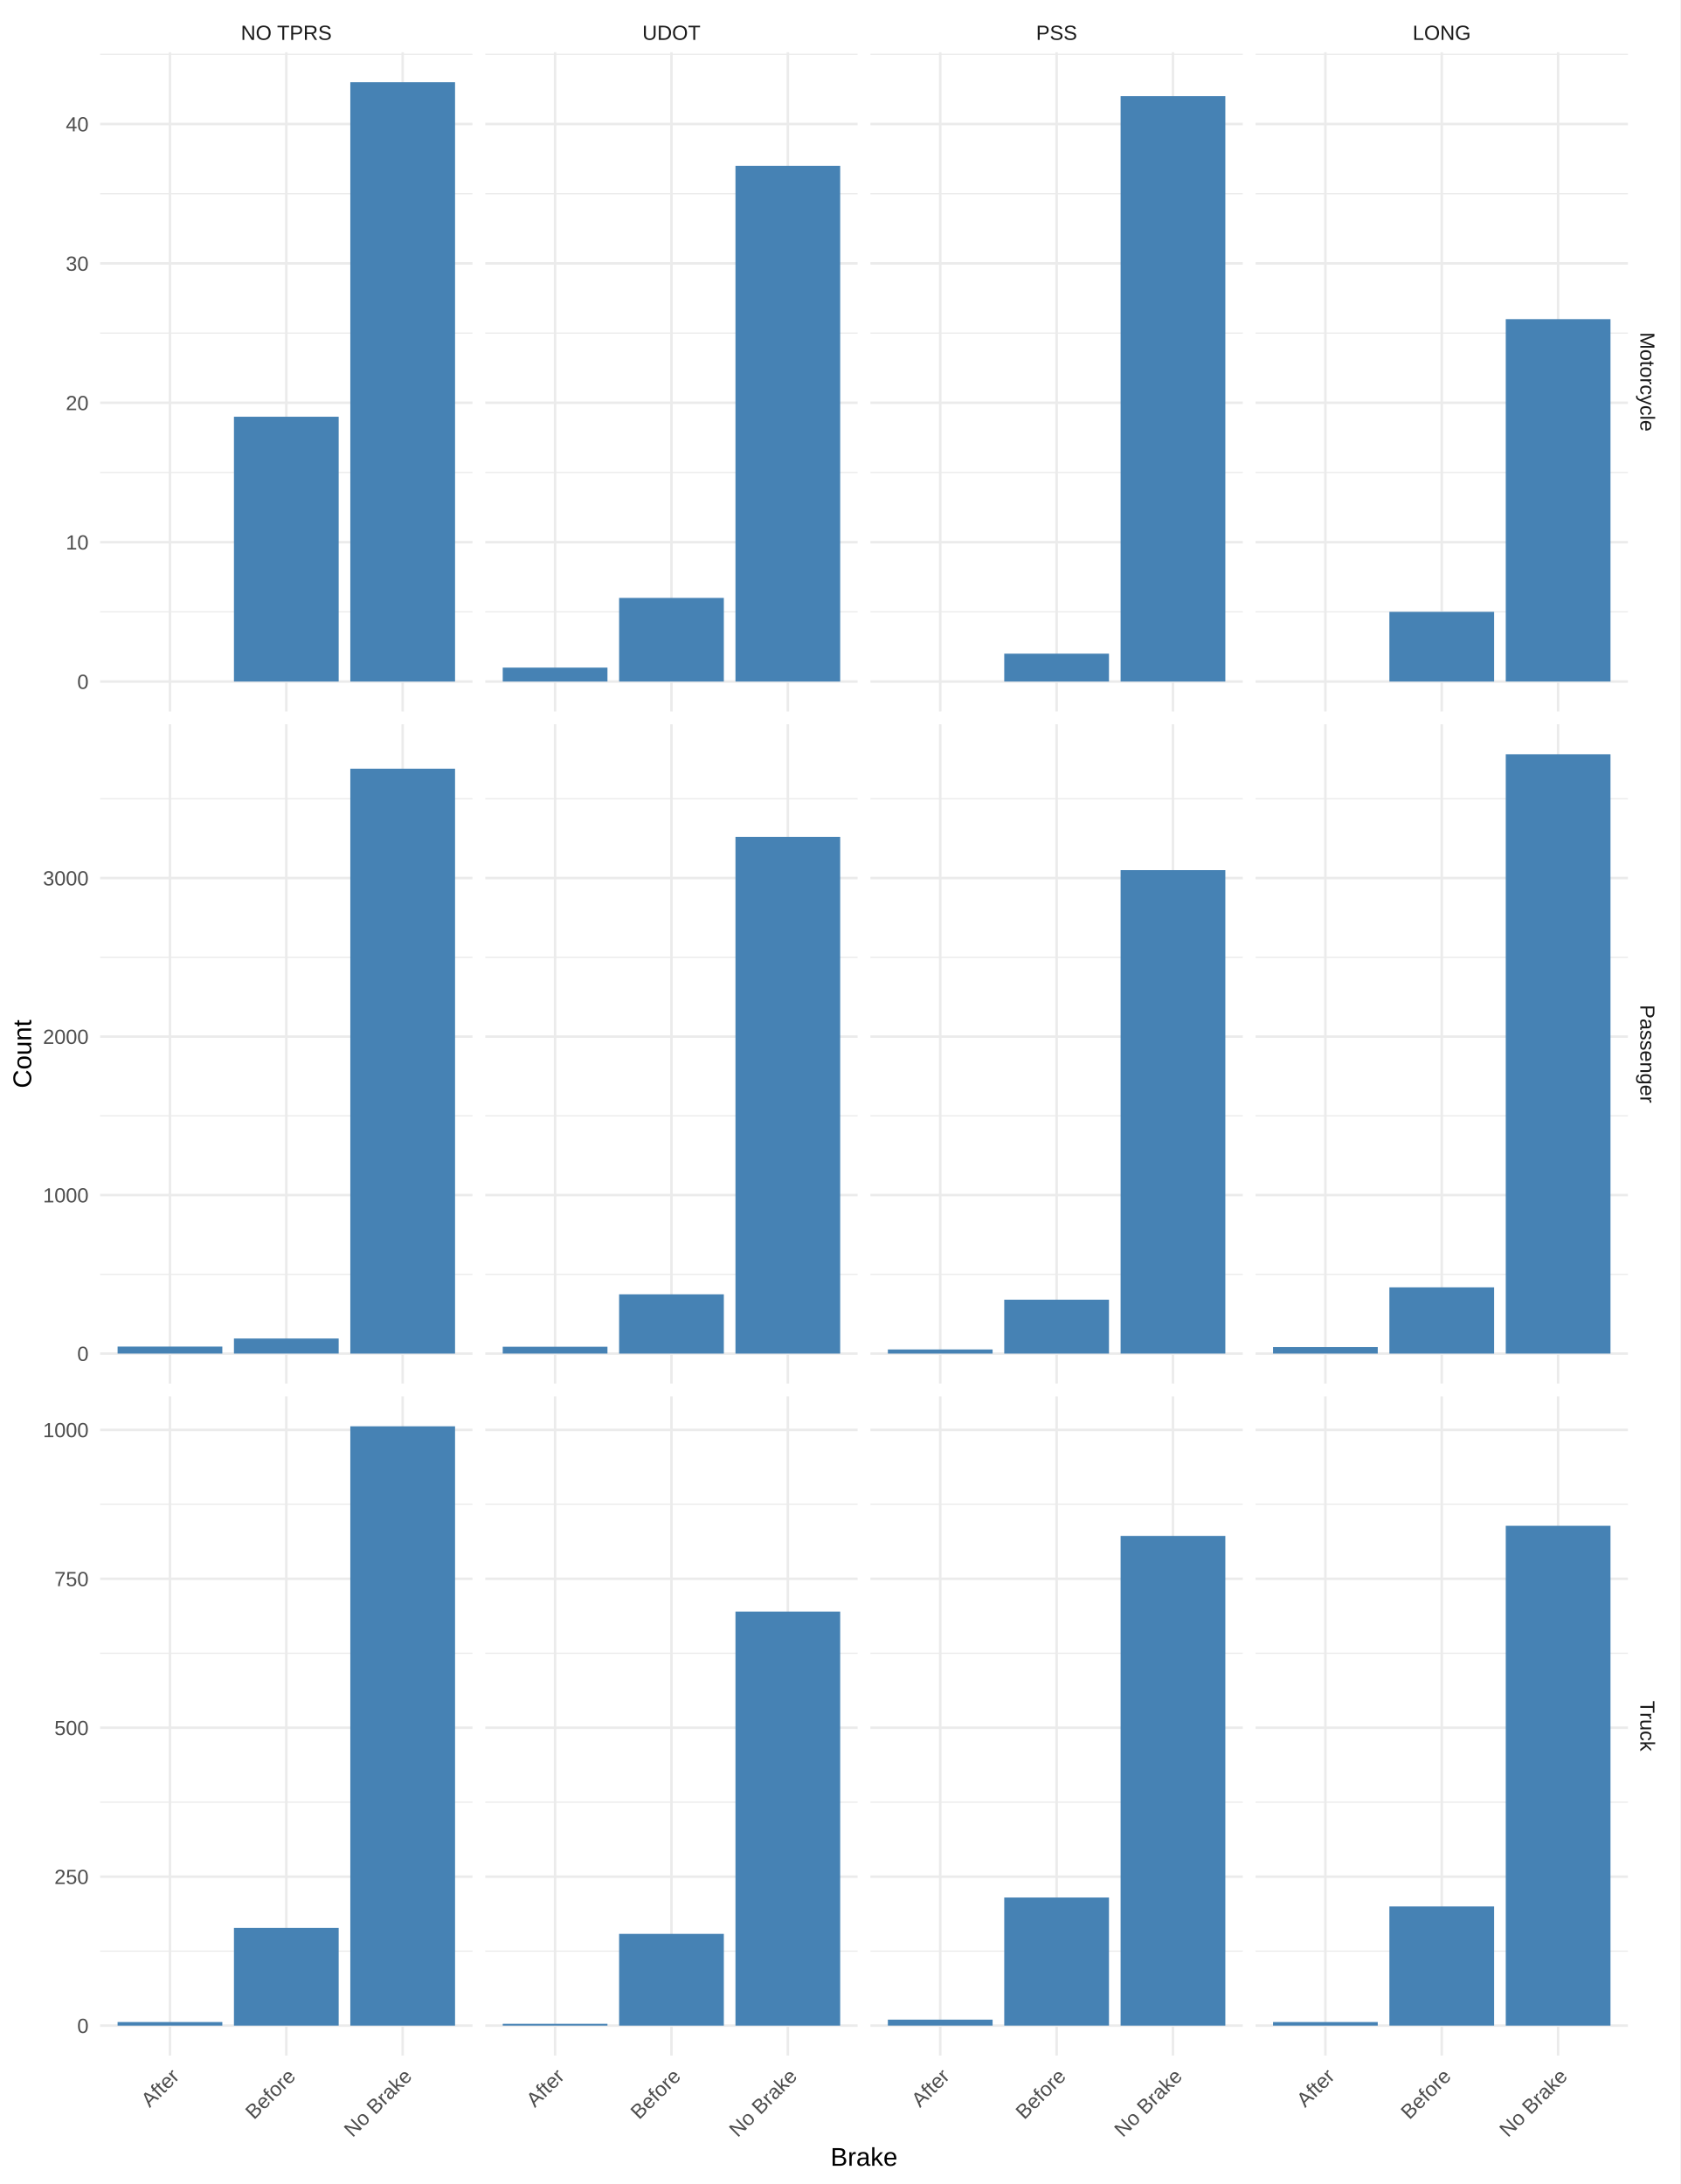
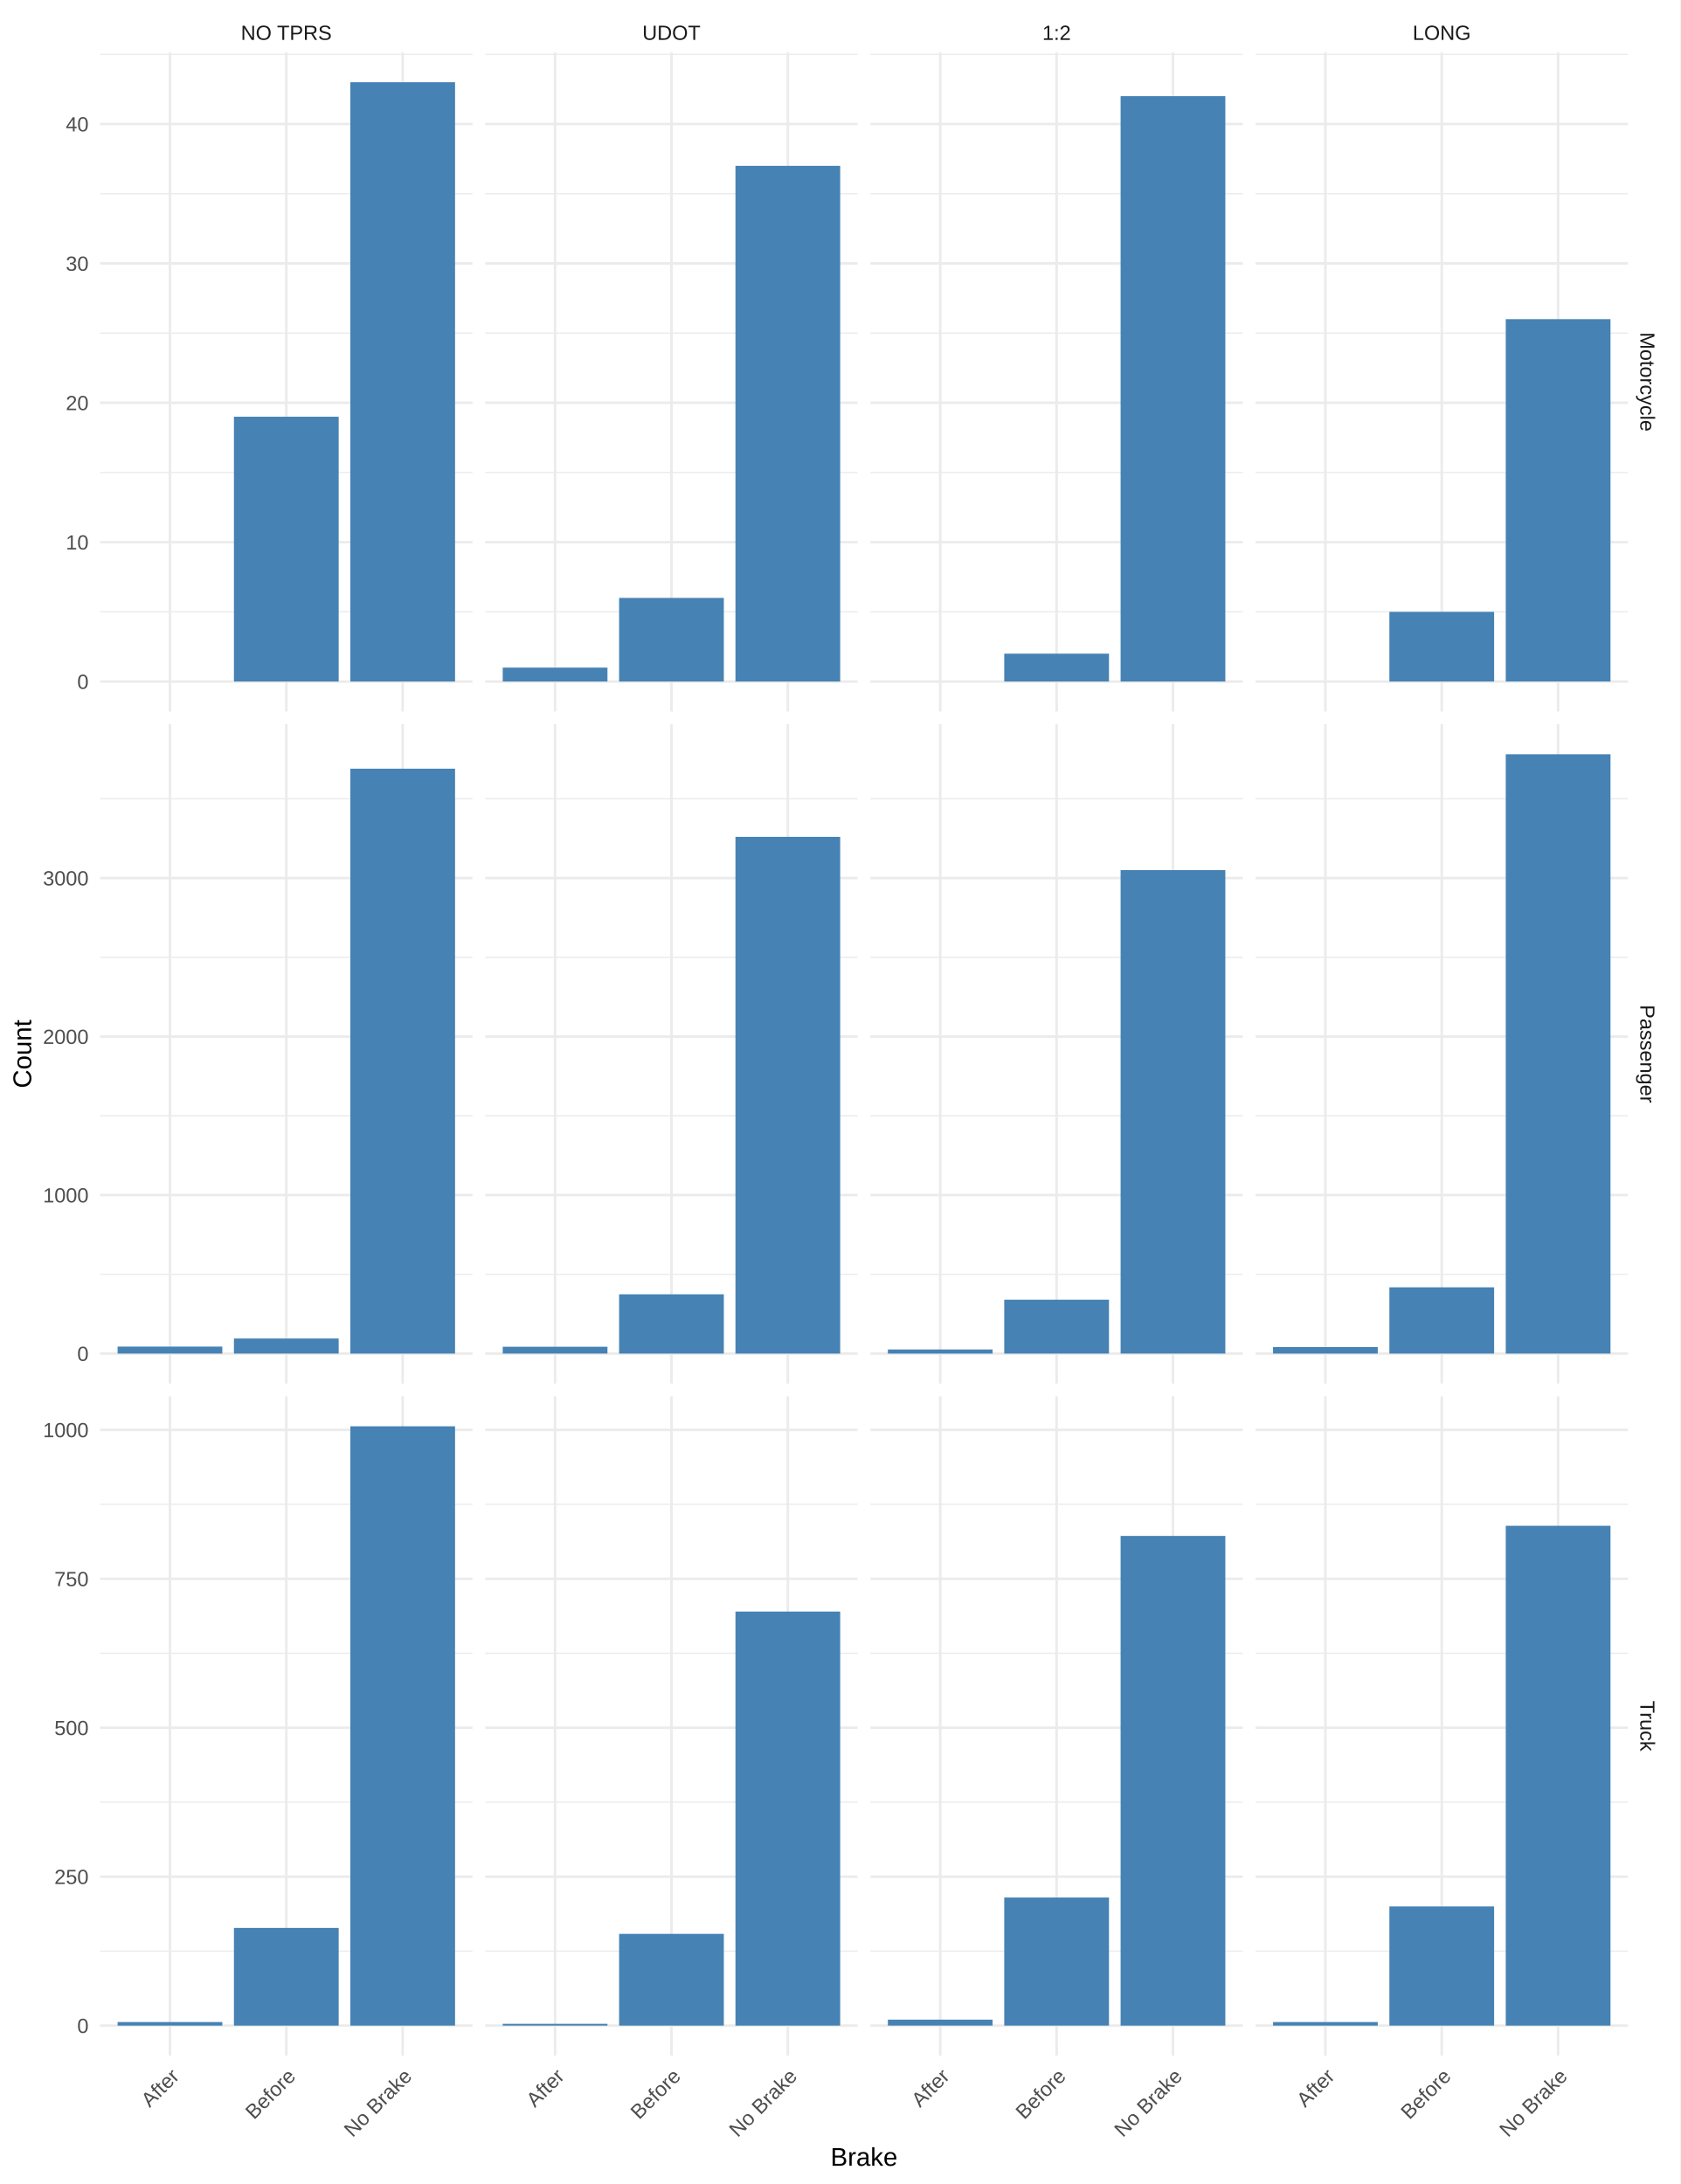
<svg xmlns="http://www.w3.org/2000/svg" width="720.00pt" height="936.00pt" viewBox="0 0 720.00 936.00">
  <g class="svglite">
    <defs>
      <style type="text/css">
    .svglite line, .svglite polyline, .svglite polygon, .svglite path, .svglite rect, .svglite circle {
      fill: none;
      stroke: #000000;
      stroke-linecap: round;
      stroke-linejoin: round;
      stroke-miterlimit: 10.00;
    }
    .svglite text {
      white-space: pre;
    }
    .svglite g.glyphgroup path {
      fill: inherit;
      stroke: none;
    }
  </style>
    </defs>
    <rect width="100%" height="100%" style="stroke: none; fill: #FFFFFF;" />
    <defs>
      <clipPath id="cpMC4wMHw3MjAuMDB8MC4wMHw5MzYuMDA=">
        <rect x="0.00" y="0.00" width="720.00" height="936.00" />
      </clipPath>
    </defs>
    <g clip-path="url(#cpMC4wMHw3MjAuMDB8MC4wMHw5MzYuMDA=)">
      <rect x="0.00" y="-0" width="720.00" height="936.00" style="stroke-width: 1.07; stroke: none; fill: #FFFFFF;" />
    </g>
    <defs>
      <clipPath id="cpNDIuOTF8MjAyLjQ3fDIyLjQwfDMwNC45Mw==">
        <rect x="42.91" y="22.40" width="159.56" height="282.53" />
      </clipPath>
    </defs>
    <g clip-path="url(#cpNDIuOTF8MjAyLjQ3fDIyLjQwfDMwNC45Mw==)">
      <polyline points="42.91,262.22 202.47,262.22 " style="stroke-width: 0.53; stroke: #EBEBEB; stroke-linecap: butt;" />
      <polyline points="42.91,202.49 202.47,202.49 " style="stroke-width: 0.53; stroke: #EBEBEB; stroke-linecap: butt;" />
      <polyline points="42.91,142.76 202.47,142.76 " style="stroke-width: 0.53; stroke: #EBEBEB; stroke-linecap: butt;" />
      <polyline points="42.91,83.03 202.47,83.03 " style="stroke-width: 0.53; stroke: #EBEBEB; stroke-linecap: butt;" />
      <polyline points="42.91,23.29 202.47,23.29 " style="stroke-width: 0.53; stroke: #EBEBEB; stroke-linecap: butt;" />
      <polyline points="42.91,292.09 202.47,292.09 " style="stroke-width: 1.07; stroke: #EBEBEB; stroke-linecap: butt;" />
      <polyline points="42.91,232.36 202.47,232.36 " style="stroke-width: 1.07; stroke: #EBEBEB; stroke-linecap: butt;" />
      <polyline points="42.91,172.62 202.47,172.62 " style="stroke-width: 1.07; stroke: #EBEBEB; stroke-linecap: butt;" />
      <polyline points="42.91,112.89 202.47,112.89 " style="stroke-width: 1.07; stroke: #EBEBEB; stroke-linecap: butt;" />
      <polyline points="42.91,53.16 202.47,53.16 " style="stroke-width: 1.07; stroke: #EBEBEB; stroke-linecap: butt;" />
      <polyline points="72.83,304.93 72.83,22.40 " style="stroke-width: 1.07; stroke: #EBEBEB; stroke-linecap: butt;" />
      <polyline points="122.69,304.93 122.69,22.40 " style="stroke-width: 1.07; stroke: #EBEBEB; stroke-linecap: butt;" />
      <polyline points="172.55,304.93 172.55,22.40 " style="stroke-width: 1.07; stroke: #EBEBEB; stroke-linecap: butt;" />
      <rect x="100.25" y="178.60" width="44.88" height="113.49" style="stroke-width: 1.07; stroke: none; stroke-linecap: butt; stroke-linejoin: miter; fill: #4682B4;" />
      <rect x="150.12" y="35.24" width="44.88" height="256.85" style="stroke-width: 1.07; stroke: none; stroke-linecap: butt; stroke-linejoin: miter; fill: #4682B4;" />
    </g>
    <g clip-path="url(#cpMC4wMHw3MjAuMDB8MC4wMHw5MzYuMDA=)">
</g>
    <defs>
      <clipPath id="cpNDIuOTF8MjAyLjQ3fDMxMC40MXw1OTIuOTU=">
        <rect x="42.91" y="310.41" width="159.56" height="282.53" />
      </clipPath>
    </defs>
    <g clip-path="url(#cpNDIuOTF8MjAyLjQ3fDMxMC40MXw1OTIuOTU=)">
      <polyline points="42.91,546.14 202.47,546.14 " style="stroke-width: 0.53; stroke: #EBEBEB; stroke-linecap: butt;" />
      <polyline points="42.91,478.21 202.47,478.21 " style="stroke-width: 0.53; stroke: #EBEBEB; stroke-linecap: butt;" />
      <polyline points="42.91,410.27 202.47,410.27 " style="stroke-width: 0.53; stroke: #EBEBEB; stroke-linecap: butt;" />
      <polyline points="42.91,342.34 202.47,342.34 " style="stroke-width: 0.53; stroke: #EBEBEB; stroke-linecap: butt;" />
      <polyline points="42.91,580.10 202.47,580.10 " style="stroke-width: 1.07; stroke: #EBEBEB; stroke-linecap: butt;" />
      <polyline points="42.91,512.17 202.47,512.17 " style="stroke-width: 1.07; stroke: #EBEBEB; stroke-linecap: butt;" />
      <polyline points="42.91,444.24 202.47,444.24 " style="stroke-width: 1.07; stroke: #EBEBEB; stroke-linecap: butt;" />
      <polyline points="42.91,376.31 202.47,376.31 " style="stroke-width: 1.07; stroke: #EBEBEB; stroke-linecap: butt;" />
      <polyline points="72.83,592.95 72.83,310.41 " style="stroke-width: 1.07; stroke: #EBEBEB; stroke-linecap: butt;" />
      <polyline points="122.69,592.95 122.69,310.41 " style="stroke-width: 1.07; stroke: #EBEBEB; stroke-linecap: butt;" />
      <polyline points="172.55,592.95 172.55,310.41 " style="stroke-width: 1.07; stroke: #EBEBEB; stroke-linecap: butt;" />
      <rect x="50.39" y="577.11" width="44.88" height="2.99" style="stroke-width: 1.07; stroke: none; stroke-linecap: butt; stroke-linejoin: miter; fill: #4682B4;" />
      <rect x="100.25" y="573.65" width="44.88" height="6.45" style="stroke-width: 1.07; stroke: none; stroke-linecap: butt; stroke-linejoin: miter; fill: #4682B4;" />
      <rect x="150.12" y="329.44" width="44.88" height="250.67" style="stroke-width: 1.07; stroke: none; stroke-linecap: butt; stroke-linejoin: miter; fill: #4682B4;" />
    </g>
    <g clip-path="url(#cpMC4wMHw3MjAuMDB8MC4wMHw5MzYuMDA=)">
</g>
    <defs>
      <clipPath id="cpNDIuOTF8MjAyLjQ3fDU5OC40M3w4ODAuOTY=">
        <rect x="42.91" y="598.43" width="159.56" height="282.53" />
      </clipPath>
    </defs>
    <g clip-path="url(#cpNDIuOTF8MjAyLjQ3fDU5OC40M3w4ODAuOTY=)">
      <polyline points="42.91,836.20 202.47,836.20 " style="stroke-width: 0.53; stroke: #EBEBEB; stroke-linecap: butt;" />
      <polyline points="42.91,772.37 202.47,772.37 " style="stroke-width: 0.53; stroke: #EBEBEB; stroke-linecap: butt;" />
      <polyline points="42.91,708.54 202.47,708.54 " style="stroke-width: 0.53; stroke: #EBEBEB; stroke-linecap: butt;" />
      <polyline points="42.91,644.71 202.47,644.71 " style="stroke-width: 0.53; stroke: #EBEBEB; stroke-linecap: butt;" />
      <polyline points="42.91,868.12 202.47,868.12 " style="stroke-width: 1.07; stroke: #EBEBEB; stroke-linecap: butt;" />
      <polyline points="42.91,804.29 202.47,804.29 " style="stroke-width: 1.07; stroke: #EBEBEB; stroke-linecap: butt;" />
      <polyline points="42.91,740.46 202.47,740.46 " style="stroke-width: 1.07; stroke: #EBEBEB; stroke-linecap: butt;" />
      <polyline points="42.91,676.63 202.47,676.63 " style="stroke-width: 1.07; stroke: #EBEBEB; stroke-linecap: butt;" />
      <polyline points="42.91,612.80 202.47,612.80 " style="stroke-width: 1.07; stroke: #EBEBEB; stroke-linecap: butt;" />
      <polyline points="72.83,880.96 72.83,598.43 " style="stroke-width: 1.07; stroke: #EBEBEB; stroke-linecap: butt;" />
      <polyline points="122.69,880.96 122.69,598.43 " style="stroke-width: 1.07; stroke: #EBEBEB; stroke-linecap: butt;" />
      <polyline points="172.55,880.96 172.55,598.43 " style="stroke-width: 1.07; stroke: #EBEBEB; stroke-linecap: butt;" />
      <rect x="50.39" y="866.59" width="44.88" height="1.53" style="stroke-width: 1.07; stroke: none; stroke-linecap: butt; stroke-linejoin: miter; fill: #4682B4;" />
      <rect x="100.25" y="826.25" width="44.88" height="41.87" style="stroke-width: 1.07; stroke: none; stroke-linecap: butt; stroke-linejoin: miter; fill: #4682B4;" />
      <rect x="150.12" y="611.27" width="44.88" height="256.85" style="stroke-width: 1.07; stroke: none; stroke-linecap: butt; stroke-linejoin: miter; fill: #4682B4;" />
    </g>
    <g clip-path="url(#cpMC4wMHw3MjAuMDB8MC4wMHw5MzYuMDA=)">
</g>
    <defs>
      <clipPath id="cpMjA3Ljk1fDM2Ny41MnwyMi40MHwzMDQuOTM=">
        <rect x="207.95" y="22.40" width="159.56" height="282.53" />
      </clipPath>
    </defs>
    <g clip-path="url(#cpMjA3Ljk1fDM2Ny41MnwyMi40MHwzMDQuOTM=)">
      <polyline points="207.95,262.22 367.52,262.22 " style="stroke-width: 0.53; stroke: #EBEBEB; stroke-linecap: butt;" />
      <polyline points="207.95,202.49 367.52,202.49 " style="stroke-width: 0.53; stroke: #EBEBEB; stroke-linecap: butt;" />
      <polyline points="207.95,142.76 367.52,142.76 " style="stroke-width: 0.53; stroke: #EBEBEB; stroke-linecap: butt;" />
      <polyline points="207.95,83.03 367.52,83.03 " style="stroke-width: 0.53; stroke: #EBEBEB; stroke-linecap: butt;" />
      <polyline points="207.95,23.29 367.52,23.29 " style="stroke-width: 0.53; stroke: #EBEBEB; stroke-linecap: butt;" />
      <polyline points="207.95,292.09 367.52,292.09 " style="stroke-width: 1.07; stroke: #EBEBEB; stroke-linecap: butt;" />
      <polyline points="207.95,232.36 367.52,232.36 " style="stroke-width: 1.07; stroke: #EBEBEB; stroke-linecap: butt;" />
      <polyline points="207.95,172.62 367.52,172.62 " style="stroke-width: 1.07; stroke: #EBEBEB; stroke-linecap: butt;" />
      <polyline points="207.95,112.89 367.52,112.89 " style="stroke-width: 1.07; stroke: #EBEBEB; stroke-linecap: butt;" />
      <polyline points="207.95,53.16 367.52,53.16 " style="stroke-width: 1.07; stroke: #EBEBEB; stroke-linecap: butt;" />
      <polyline points="237.87,304.93 237.87,22.40 " style="stroke-width: 1.07; stroke: #EBEBEB; stroke-linecap: butt;" />
      <polyline points="287.73,304.93 287.73,22.40 " style="stroke-width: 1.07; stroke: #EBEBEB; stroke-linecap: butt;" />
      <polyline points="337.60,304.93 337.60,22.40 " style="stroke-width: 1.07; stroke: #EBEBEB; stroke-linecap: butt;" />
      <rect x="215.43" y="286.12" width="44.88" height="5.97" style="stroke-width: 1.07; stroke: none; stroke-linecap: butt; stroke-linejoin: miter; fill: #4682B4;" />
      <rect x="265.30" y="256.25" width="44.88" height="35.84" style="stroke-width: 1.07; stroke: none; stroke-linecap: butt; stroke-linejoin: miter; fill: #4682B4;" />
      <rect x="315.16" y="71.08" width="44.88" height="221.01" style="stroke-width: 1.07; stroke: none; stroke-linecap: butt; stroke-linejoin: miter; fill: #4682B4;" />
    </g>
    <g clip-path="url(#cpMC4wMHw3MjAuMDB8MC4wMHw5MzYuMDA=)">
</g>
    <defs>
      <clipPath id="cpMjA3Ljk1fDM2Ny41MnwzMTAuNDF8NTkyLjk1">
        <rect x="207.95" y="310.41" width="159.56" height="282.53" />
      </clipPath>
    </defs>
    <g clip-path="url(#cpMjA3Ljk1fDM2Ny41MnwzMTAuNDF8NTkyLjk1)">
      <polyline points="207.95,546.14 367.52,546.14 " style="stroke-width: 0.53; stroke: #EBEBEB; stroke-linecap: butt;" />
      <polyline points="207.95,478.21 367.52,478.21 " style="stroke-width: 0.53; stroke: #EBEBEB; stroke-linecap: butt;" />
      <polyline points="207.95,410.27 367.52,410.27 " style="stroke-width: 0.53; stroke: #EBEBEB; stroke-linecap: butt;" />
      <polyline points="207.95,342.34 367.52,342.34 " style="stroke-width: 0.53; stroke: #EBEBEB; stroke-linecap: butt;" />
      <polyline points="207.95,580.10 367.52,580.10 " style="stroke-width: 1.07; stroke: #EBEBEB; stroke-linecap: butt;" />
      <polyline points="207.95,512.17 367.52,512.17 " style="stroke-width: 1.07; stroke: #EBEBEB; stroke-linecap: butt;" />
      <polyline points="207.95,444.24 367.52,444.24 " style="stroke-width: 1.07; stroke: #EBEBEB; stroke-linecap: butt;" />
      <polyline points="207.95,376.31 367.52,376.31 " style="stroke-width: 1.07; stroke: #EBEBEB; stroke-linecap: butt;" />
      <polyline points="237.87,592.95 237.87,310.41 " style="stroke-width: 1.07; stroke: #EBEBEB; stroke-linecap: butt;" />
      <polyline points="287.73,592.95 287.73,310.41 " style="stroke-width: 1.07; stroke: #EBEBEB; stroke-linecap: butt;" />
      <polyline points="337.60,592.95 337.60,310.41 " style="stroke-width: 1.07; stroke: #EBEBEB; stroke-linecap: butt;" />
      <rect x="215.43" y="577.18" width="44.88" height="2.92" style="stroke-width: 1.07; stroke: none; stroke-linecap: butt; stroke-linejoin: miter; fill: #4682B4;" />
      <rect x="265.30" y="554.70" width="44.88" height="25.41" style="stroke-width: 1.07; stroke: none; stroke-linecap: butt; stroke-linejoin: miter; fill: #4682B4;" />
      <rect x="315.16" y="358.65" width="44.88" height="221.46" style="stroke-width: 1.07; stroke: none; stroke-linecap: butt; stroke-linejoin: miter; fill: #4682B4;" />
    </g>
    <g clip-path="url(#cpMC4wMHw3MjAuMDB8MC4wMHw5MzYuMDA=)">
</g>
    <defs>
      <clipPath id="cpMjA3Ljk1fDM2Ny41Mnw1OTguNDN8ODgwLjk2">
        <rect x="207.95" y="598.43" width="159.56" height="282.53" />
      </clipPath>
    </defs>
    <g clip-path="url(#cpMjA3Ljk1fDM2Ny41Mnw1OTguNDN8ODgwLjk2)">
      <polyline points="207.95,836.20 367.52,836.20 " style="stroke-width: 0.53; stroke: #EBEBEB; stroke-linecap: butt;" />
      <polyline points="207.95,772.37 367.52,772.37 " style="stroke-width: 0.53; stroke: #EBEBEB; stroke-linecap: butt;" />
      <polyline points="207.95,708.54 367.52,708.54 " style="stroke-width: 0.53; stroke: #EBEBEB; stroke-linecap: butt;" />
      <polyline points="207.95,644.71 367.52,644.71 " style="stroke-width: 0.53; stroke: #EBEBEB; stroke-linecap: butt;" />
      <polyline points="207.95,868.12 367.52,868.12 " style="stroke-width: 1.07; stroke: #EBEBEB; stroke-linecap: butt;" />
      <polyline points="207.95,804.29 367.52,804.29 " style="stroke-width: 1.07; stroke: #EBEBEB; stroke-linecap: butt;" />
      <polyline points="207.95,740.46 367.52,740.46 " style="stroke-width: 1.07; stroke: #EBEBEB; stroke-linecap: butt;" />
      <polyline points="207.95,676.63 367.52,676.63 " style="stroke-width: 1.07; stroke: #EBEBEB; stroke-linecap: butt;" />
      <polyline points="207.95,612.80 367.52,612.80 " style="stroke-width: 1.07; stroke: #EBEBEB; stroke-linecap: butt;" />
      <polyline points="237.87,880.96 237.87,598.43 " style="stroke-width: 1.07; stroke: #EBEBEB; stroke-linecap: butt;" />
      <polyline points="287.73,880.96 287.73,598.43 " style="stroke-width: 1.07; stroke: #EBEBEB; stroke-linecap: butt;" />
      <polyline points="337.60,880.96 337.60,598.43 " style="stroke-width: 1.07; stroke: #EBEBEB; stroke-linecap: butt;" />
      <rect x="215.43" y="867.35" width="44.88" height="0.77" style="stroke-width: 1.07; stroke: none; stroke-linecap: butt; stroke-linejoin: miter; fill: #4682B4;" />
      <rect x="265.30" y="828.80" width="44.88" height="39.32" style="stroke-width: 1.07; stroke: none; stroke-linecap: butt; stroke-linejoin: miter; fill: #4682B4;" />
      <rect x="315.16" y="690.67" width="44.88" height="177.45" style="stroke-width: 1.07; stroke: none; stroke-linecap: butt; stroke-linejoin: miter; fill: #4682B4;" />
    </g>
    <g clip-path="url(#cpMC4wMHw3MjAuMDB8MC4wMHw5MzYuMDA=)">
</g>
    <defs>
      <clipPath id="cpMzczLjAwfDUzMi41NnwyMi40MHwzMDQuOTM=">
        <rect x="373.00" y="22.40" width="159.56" height="282.53" />
      </clipPath>
    </defs>
    <g clip-path="url(#cpMzczLjAwfDUzMi41NnwyMi40MHwzMDQuOTM=)">
      <polyline points="373.00,262.22 532.56,262.22 " style="stroke-width: 0.53; stroke: #EBEBEB; stroke-linecap: butt;" />
      <polyline points="373.00,202.49 532.56,202.49 " style="stroke-width: 0.53; stroke: #EBEBEB; stroke-linecap: butt;" />
      <polyline points="373.00,142.76 532.56,142.76 " style="stroke-width: 0.53; stroke: #EBEBEB; stroke-linecap: butt;" />
      <polyline points="373.00,83.03 532.56,83.03 " style="stroke-width: 0.53; stroke: #EBEBEB; stroke-linecap: butt;" />
      <polyline points="373.00,23.29 532.56,23.29 " style="stroke-width: 0.53; stroke: #EBEBEB; stroke-linecap: butt;" />
      <polyline points="373.00,292.09 532.56,292.09 " style="stroke-width: 1.07; stroke: #EBEBEB; stroke-linecap: butt;" />
      <polyline points="373.00,232.36 532.56,232.36 " style="stroke-width: 1.07; stroke: #EBEBEB; stroke-linecap: butt;" />
      <polyline points="373.00,172.62 532.56,172.62 " style="stroke-width: 1.07; stroke: #EBEBEB; stroke-linecap: butt;" />
      <polyline points="373.00,112.89 532.56,112.89 " style="stroke-width: 1.07; stroke: #EBEBEB; stroke-linecap: butt;" />
      <polyline points="373.00,53.16 532.56,53.16 " style="stroke-width: 1.07; stroke: #EBEBEB; stroke-linecap: butt;" />
      <polyline points="402.91,304.93 402.91,22.40 " style="stroke-width: 1.07; stroke: #EBEBEB; stroke-linecap: butt;" />
      <polyline points="452.78,304.93 452.78,22.40 " style="stroke-width: 1.07; stroke: #EBEBEB; stroke-linecap: butt;" />
      <polyline points="502.64,304.93 502.64,22.40 " style="stroke-width: 1.07; stroke: #EBEBEB; stroke-linecap: butt;" />
      <rect x="430.34" y="280.14" width="44.88" height="11.95" style="stroke-width: 1.07; stroke: none; stroke-linecap: butt; stroke-linejoin: miter; fill: #4682B4;" />
      <rect x="480.20" y="41.21" width="44.88" height="250.88" style="stroke-width: 1.07; stroke: none; stroke-linecap: butt; stroke-linejoin: miter; fill: #4682B4;" />
    </g>
    <g clip-path="url(#cpMC4wMHw3MjAuMDB8MC4wMHw5MzYuMDA=)">
</g>
    <defs>
      <clipPath id="cpMzczLjAwfDUzMi41NnwzMTAuNDF8NTkyLjk1">
        <rect x="373.00" y="310.41" width="159.56" height="282.53" />
      </clipPath>
    </defs>
    <g clip-path="url(#cpMzczLjAwfDUzMi41NnwzMTAuNDF8NTkyLjk1)">
      <polyline points="373.00,546.14 532.56,546.14 " style="stroke-width: 0.53; stroke: #EBEBEB; stroke-linecap: butt;" />
      <polyline points="373.00,478.21 532.56,478.21 " style="stroke-width: 0.53; stroke: #EBEBEB; stroke-linecap: butt;" />
      <polyline points="373.00,410.27 532.56,410.27 " style="stroke-width: 0.53; stroke: #EBEBEB; stroke-linecap: butt;" />
      <polyline points="373.00,342.34 532.56,342.34 " style="stroke-width: 0.53; stroke: #EBEBEB; stroke-linecap: butt;" />
      <polyline points="373.00,580.10 532.56,580.10 " style="stroke-width: 1.07; stroke: #EBEBEB; stroke-linecap: butt;" />
      <polyline points="373.00,512.17 532.56,512.17 " style="stroke-width: 1.07; stroke: #EBEBEB; stroke-linecap: butt;" />
      <polyline points="373.00,444.24 532.56,444.24 " style="stroke-width: 1.07; stroke: #EBEBEB; stroke-linecap: butt;" />
      <polyline points="373.00,376.31 532.56,376.31 " style="stroke-width: 1.07; stroke: #EBEBEB; stroke-linecap: butt;" />
      <polyline points="402.91,592.95 402.91,310.41 " style="stroke-width: 1.07; stroke: #EBEBEB; stroke-linecap: butt;" />
      <polyline points="452.78,592.95 452.78,310.41 " style="stroke-width: 1.07; stroke: #EBEBEB; stroke-linecap: butt;" />
      <polyline points="502.64,592.95 502.64,310.41 " style="stroke-width: 1.07; stroke: #EBEBEB; stroke-linecap: butt;" />
      <rect x="380.47" y="578.34" width="44.88" height="1.77" style="stroke-width: 1.07; stroke: none; stroke-linecap: butt; stroke-linejoin: miter; fill: #4682B4;" />
      <rect x="430.34" y="557.01" width="44.88" height="23.10" style="stroke-width: 1.07; stroke: none; stroke-linecap: butt; stroke-linejoin: miter; fill: #4682B4;" />
      <rect x="480.20" y="372.91" width="44.88" height="207.19" style="stroke-width: 1.07; stroke: none; stroke-linecap: butt; stroke-linejoin: miter; fill: #4682B4;" />
    </g>
    <g clip-path="url(#cpMC4wMHw3MjAuMDB8MC4wMHw5MzYuMDA=)">
</g>
    <defs>
      <clipPath id="cpMzczLjAwfDUzMi41Nnw1OTguNDN8ODgwLjk2">
        <rect x="373.00" y="598.43" width="159.56" height="282.53" />
      </clipPath>
    </defs>
    <g clip-path="url(#cpMzczLjAwfDUzMi41Nnw1OTguNDN8ODgwLjk2)">
      <polyline points="373.00,836.20 532.56,836.20 " style="stroke-width: 0.53; stroke: #EBEBEB; stroke-linecap: butt;" />
      <polyline points="373.00,772.37 532.56,772.37 " style="stroke-width: 0.53; stroke: #EBEBEB; stroke-linecap: butt;" />
      <polyline points="373.00,708.54 532.56,708.54 " style="stroke-width: 0.53; stroke: #EBEBEB; stroke-linecap: butt;" />
      <polyline points="373.00,644.71 532.56,644.71 " style="stroke-width: 0.53; stroke: #EBEBEB; stroke-linecap: butt;" />
      <polyline points="373.00,868.12 532.56,868.12 " style="stroke-width: 1.07; stroke: #EBEBEB; stroke-linecap: butt;" />
      <polyline points="373.00,804.29 532.56,804.29 " style="stroke-width: 1.07; stroke: #EBEBEB; stroke-linecap: butt;" />
      <polyline points="373.00,740.46 532.56,740.46 " style="stroke-width: 1.07; stroke: #EBEBEB; stroke-linecap: butt;" />
      <polyline points="373.00,676.63 532.56,676.63 " style="stroke-width: 1.07; stroke: #EBEBEB; stroke-linecap: butt;" />
      <polyline points="373.00,612.80 532.56,612.80 " style="stroke-width: 1.07; stroke: #EBEBEB; stroke-linecap: butt;" />
      <polyline points="402.91,880.96 402.91,598.43 " style="stroke-width: 1.07; stroke: #EBEBEB; stroke-linecap: butt;" />
      <polyline points="452.78,880.96 452.78,598.43 " style="stroke-width: 1.07; stroke: #EBEBEB; stroke-linecap: butt;" />
      <polyline points="502.64,880.96 502.64,598.43 " style="stroke-width: 1.07; stroke: #EBEBEB; stroke-linecap: butt;" />
      <rect x="380.47" y="865.56" width="44.88" height="2.55" style="stroke-width: 1.07; stroke: none; stroke-linecap: butt; stroke-linejoin: miter; fill: #4682B4;" />
      <rect x="430.34" y="813.22" width="44.88" height="54.89" style="stroke-width: 1.07; stroke: none; stroke-linecap: butt; stroke-linejoin: miter; fill: #4682B4;" />
      <rect x="480.20" y="658.25" width="44.88" height="209.87" style="stroke-width: 1.07; stroke: none; stroke-linecap: butt; stroke-linejoin: miter; fill: #4682B4;" />
    </g>
    <g clip-path="url(#cpMC4wMHw3MjAuMDB8MC4wMHw5MzYuMDA=)">
</g>
    <defs>
      <clipPath id="cpNTM4LjA0fDY5Ny42MHwyMi40MHwzMDQuOTM=">
        <rect x="538.04" y="22.40" width="159.56" height="282.53" />
      </clipPath>
    </defs>
    <g clip-path="url(#cpNTM4LjA0fDY5Ny42MHwyMi40MHwzMDQuOTM=)">
      <polyline points="538.04,262.22 697.60,262.22 " style="stroke-width: 0.53; stroke: #EBEBEB; stroke-linecap: butt;" />
      <polyline points="538.04,202.49 697.60,202.49 " style="stroke-width: 0.53; stroke: #EBEBEB; stroke-linecap: butt;" />
      <polyline points="538.04,142.76 697.60,142.76 " style="stroke-width: 0.53; stroke: #EBEBEB; stroke-linecap: butt;" />
      <polyline points="538.04,83.03 697.60,83.03 " style="stroke-width: 0.53; stroke: #EBEBEB; stroke-linecap: butt;" />
      <polyline points="538.04,23.29 697.60,23.29 " style="stroke-width: 0.53; stroke: #EBEBEB; stroke-linecap: butt;" />
      <polyline points="538.04,292.09 697.60,292.09 " style="stroke-width: 1.07; stroke: #EBEBEB; stroke-linecap: butt;" />
      <polyline points="538.04,232.36 697.60,232.36 " style="stroke-width: 1.07; stroke: #EBEBEB; stroke-linecap: butt;" />
      <polyline points="538.04,172.62 697.60,172.62 " style="stroke-width: 1.07; stroke: #EBEBEB; stroke-linecap: butt;" />
      <polyline points="538.04,112.89 697.60,112.89 " style="stroke-width: 1.07; stroke: #EBEBEB; stroke-linecap: butt;" />
      <polyline points="538.04,53.16 697.60,53.16 " style="stroke-width: 1.07; stroke: #EBEBEB; stroke-linecap: butt;" />
      <polyline points="567.96,304.93 567.96,22.40 " style="stroke-width: 1.07; stroke: #EBEBEB; stroke-linecap: butt;" />
      <polyline points="617.82,304.93 617.82,22.40 " style="stroke-width: 1.07; stroke: #EBEBEB; stroke-linecap: butt;" />
      <polyline points="667.68,304.93 667.68,22.40 " style="stroke-width: 1.07; stroke: #EBEBEB; stroke-linecap: butt;" />
      <rect x="595.38" y="262.22" width="44.88" height="29.87" style="stroke-width: 1.07; stroke: none; stroke-linecap: butt; stroke-linejoin: miter; fill: #4682B4;" />
      <rect x="645.25" y="136.78" width="44.88" height="155.30" style="stroke-width: 1.07; stroke: none; stroke-linecap: butt; stroke-linejoin: miter; fill: #4682B4;" />
    </g>
    <g clip-path="url(#cpMC4wMHw3MjAuMDB8MC4wMHw5MzYuMDA=)">
</g>
    <defs>
      <clipPath id="cpNTM4LjA0fDY5Ny42MHwzMTAuNDF8NTkyLjk1">
        <rect x="538.04" y="310.41" width="159.56" height="282.53" />
      </clipPath>
    </defs>
    <g clip-path="url(#cpNTM4LjA0fDY5Ny42MHwzMTAuNDF8NTkyLjk1)">
      <polyline points="538.04,546.14 697.60,546.14 " style="stroke-width: 0.53; stroke: #EBEBEB; stroke-linecap: butt;" />
      <polyline points="538.04,478.21 697.60,478.21 " style="stroke-width: 0.53; stroke: #EBEBEB; stroke-linecap: butt;" />
      <polyline points="538.04,410.27 697.60,410.27 " style="stroke-width: 0.53; stroke: #EBEBEB; stroke-linecap: butt;" />
      <polyline points="538.04,342.34 697.60,342.34 " style="stroke-width: 0.53; stroke: #EBEBEB; stroke-linecap: butt;" />
      <polyline points="538.04,580.10 697.60,580.10 " style="stroke-width: 1.07; stroke: #EBEBEB; stroke-linecap: butt;" />
      <polyline points="538.04,512.17 697.60,512.17 " style="stroke-width: 1.07; stroke: #EBEBEB; stroke-linecap: butt;" />
      <polyline points="538.04,444.24 697.60,444.24 " style="stroke-width: 1.07; stroke: #EBEBEB; stroke-linecap: butt;" />
      <polyline points="538.04,376.31 697.60,376.31 " style="stroke-width: 1.07; stroke: #EBEBEB; stroke-linecap: butt;" />
      <polyline points="567.96,592.95 567.96,310.41 " style="stroke-width: 1.07; stroke: #EBEBEB; stroke-linecap: butt;" />
      <polyline points="617.82,592.95 617.82,310.41 " style="stroke-width: 1.07; stroke: #EBEBEB; stroke-linecap: butt;" />
      <polyline points="667.68,592.95 667.68,310.41 " style="stroke-width: 1.07; stroke: #EBEBEB; stroke-linecap: butt;" />
      <rect x="545.52" y="577.32" width="44.88" height="2.79" style="stroke-width: 1.07; stroke: none; stroke-linecap: butt; stroke-linejoin: miter; fill: #4682B4;" />
      <rect x="595.38" y="551.71" width="44.88" height="28.40" style="stroke-width: 1.07; stroke: none; stroke-linecap: butt; stroke-linejoin: miter; fill: #4682B4;" />
      <rect x="645.25" y="323.25" width="44.88" height="256.85" style="stroke-width: 1.07; stroke: none; stroke-linecap: butt; stroke-linejoin: miter; fill: #4682B4;" />
    </g>
    <g clip-path="url(#cpMC4wMHw3MjAuMDB8MC4wMHw5MzYuMDA=)">
</g>
    <defs>
      <clipPath id="cpNTM4LjA0fDY5Ny42MHw1OTguNDN8ODgwLjk2">
        <rect x="538.04" y="598.43" width="159.56" height="282.53" />
      </clipPath>
    </defs>
    <g clip-path="url(#cpNTM4LjA0fDY5Ny42MHw1OTguNDN8ODgwLjk2)">
      <polyline points="538.04,836.20 697.60,836.20 " style="stroke-width: 0.53; stroke: #EBEBEB; stroke-linecap: butt;" />
      <polyline points="538.04,772.37 697.60,772.37 " style="stroke-width: 0.53; stroke: #EBEBEB; stroke-linecap: butt;" />
      <polyline points="538.04,708.54 697.60,708.54 " style="stroke-width: 0.53; stroke: #EBEBEB; stroke-linecap: butt;" />
      <polyline points="538.04,644.71 697.60,644.71 " style="stroke-width: 0.53; stroke: #EBEBEB; stroke-linecap: butt;" />
      <polyline points="538.04,868.12 697.60,868.12 " style="stroke-width: 1.07; stroke: #EBEBEB; stroke-linecap: butt;" />
      <polyline points="538.04,804.29 697.60,804.29 " style="stroke-width: 1.07; stroke: #EBEBEB; stroke-linecap: butt;" />
      <polyline points="538.04,740.46 697.60,740.46 " style="stroke-width: 1.07; stroke: #EBEBEB; stroke-linecap: butt;" />
      <polyline points="538.04,676.63 697.60,676.63 " style="stroke-width: 1.07; stroke: #EBEBEB; stroke-linecap: butt;" />
      <polyline points="538.04,612.80 697.60,612.80 " style="stroke-width: 1.07; stroke: #EBEBEB; stroke-linecap: butt;" />
      <polyline points="567.96,880.96 567.96,598.43 " style="stroke-width: 1.07; stroke: #EBEBEB; stroke-linecap: butt;" />
      <polyline points="617.82,880.96 617.82,598.43 " style="stroke-width: 1.07; stroke: #EBEBEB; stroke-linecap: butt;" />
      <polyline points="667.68,880.96 667.68,598.43 " style="stroke-width: 1.07; stroke: #EBEBEB; stroke-linecap: butt;" />
      <rect x="545.52" y="866.59" width="44.88" height="1.53" style="stroke-width: 1.07; stroke: none; stroke-linecap: butt; stroke-linejoin: miter; fill: #4682B4;" />
      <rect x="595.38" y="817.05" width="44.88" height="51.06" style="stroke-width: 1.07; stroke: none; stroke-linecap: butt; stroke-linejoin: miter; fill: #4682B4;" />
      <rect x="645.25" y="653.91" width="44.88" height="214.21" style="stroke-width: 1.07; stroke: none; stroke-linecap: butt; stroke-linejoin: miter; fill: #4682B4;" />
    </g>
    <g clip-path="url(#cpMC4wMHw3MjAuMDB8MC4wMHw5MzYuMDA=)">
</g>
    <defs>
      <clipPath id="cpNDIuOTF8MjAyLjQ3fDUuNDh8MjIuNDA=">
        <rect x="42.91" y="5.48" width="159.56" height="16.92" />
      </clipPath>
    </defs>
    <g clip-path="url(#cpNDIuOTF8MjAyLjQ3fDUuNDh8MjIuNDA=)">
      <text x="122.69" y="17.09" text-anchor="middle" style="font-size: 8.80px;fill: #1A1A1A; font-family: &quot;Arial&quot;;" textLength="38.97px" lengthAdjust="spacingAndGlyphs">NO TPRS</text>
    </g>
    <g clip-path="url(#cpMC4wMHw3MjAuMDB8MC4wMHw5MzYuMDA=)">
</g>
    <defs>
      <clipPath id="cpMjA3Ljk1fDM2Ny41Mnw1LjQ4fDIyLjQw">
        <rect x="207.95" y="5.48" width="159.56" height="16.92" />
      </clipPath>
    </defs>
    <g clip-path="url(#cpMjA3Ljk1fDM2Ny41Mnw1LjQ4fDIyLjQw)">
      <text x="287.73" y="17.09" text-anchor="middle" style="font-size: 8.80px;fill: #1A1A1A; font-family: &quot;Arial&quot;;" textLength="24.94px" lengthAdjust="spacingAndGlyphs">UDOT</text>
    </g>
    <g clip-path="url(#cpMC4wMHw3MjAuMDB8MC4wMHw5MzYuMDA=)">
</g>
    <defs>
      <clipPath id="cpMzczLjAwfDUzMi41Nnw1LjQ4fDIyLjQw">
        <rect x="373.00" y="5.48" width="159.56" height="16.92" />
      </clipPath>
    </defs>
    <g clip-path="url(#cpMzczLjAwfDUzMi41Nnw1LjQ4fDIyLjQw)">
-       <text x="452.78" y="17.09" text-anchor="middle" style="font-size: 8.80px;fill: #1A1A1A; font-family: &quot;Arial&quot;;" textLength="17.62px" lengthAdjust="spacingAndGlyphs">PSS</text>
+       <text x="452.78" y="17.09" text-anchor="middle" style="font-size: 8.80px;fill: #1A1A1A; font-family: &quot;Arial&quot;;" textLength="12.22px" lengthAdjust="spacingAndGlyphs">1:2</text>
    </g>
    <g clip-path="url(#cpMC4wMHw3MjAuMDB8MC4wMHw5MzYuMDA=)">
</g>
    <defs>
      <clipPath id="cpNTM4LjA0fDY5Ny42MHw1LjQ4fDIyLjQw">
        <rect x="538.04" y="5.48" width="159.56" height="16.92" />
      </clipPath>
    </defs>
    <g clip-path="url(#cpNTM4LjA0fDY5Ny42MHw1LjQ4fDIyLjQw)">
      <text x="617.82" y="17.09" text-anchor="middle" style="font-size: 8.80px;fill: #1A1A1A; font-family: &quot;Arial&quot;;" textLength="24.94px" lengthAdjust="spacingAndGlyphs">LONG</text>
    </g>
    <g clip-path="url(#cpMC4wMHw3MjAuMDB8MC4wMHw5MzYuMDA=)">
</g>
    <defs>
      <clipPath id="cpNjk3LjYwfDcxNC41MnwyMi40MHwzMDQuOTM=">
        <rect x="697.60" y="22.40" width="16.92" height="282.53" />
      </clipPath>
    </defs>
    <g clip-path="url(#cpNjk3LjYwfDcxNC41MnwyMi40MHwzMDQuOTM=)">
      <text transform="translate(702.91,163.66) rotate(90)" text-anchor="middle" style="font-size: 8.80px;fill: #1A1A1A; font-family: &quot;Arial&quot;;" textLength="42.53px" lengthAdjust="spacingAndGlyphs">Motorcycle</text>
    </g>
    <g clip-path="url(#cpMC4wMHw3MjAuMDB8MC4wMHw5MzYuMDA=)">
</g>
    <defs>
      <clipPath id="cpNjk3LjYwfDcxNC41MnwzMTAuNDF8NTkyLjk1">
        <rect x="697.60" y="310.41" width="16.92" height="282.53" />
      </clipPath>
    </defs>
    <g clip-path="url(#cpNjk3LjYwfDcxNC41MnwzMTAuNDF8NTkyLjk1)">
      <text transform="translate(702.91,451.68) rotate(90)" text-anchor="middle" style="font-size: 8.80px;fill: #1A1A1A; font-family: &quot;Arial&quot;;" textLength="42.06px" lengthAdjust="spacingAndGlyphs">Passenger</text>
    </g>
    <g clip-path="url(#cpMC4wMHw3MjAuMDB8MC4wMHw5MzYuMDA=)">
</g>
    <defs>
      <clipPath id="cpNjk3LjYwfDcxNC41Mnw1OTguNDN8ODgwLjk2">
        <rect x="697.60" y="598.43" width="16.92" height="282.53" />
      </clipPath>
    </defs>
    <g clip-path="url(#cpNjk3LjYwfDcxNC41Mnw1OTguNDN8ODgwLjk2)">
      <text transform="translate(702.91,739.69) rotate(90)" text-anchor="middle" style="font-size: 8.80px;fill: #1A1A1A; font-family: &quot;Arial&quot;;" textLength="21.67px" lengthAdjust="spacingAndGlyphs">Truck</text>
    </g>
    <g clip-path="url(#cpMC4wMHw3MjAuMDB8MC4wMHw5MzYuMDA=)">
      <text transform="translate(77.28,890.35) rotate(-45)" text-anchor="end" style="font-size: 8.80px;fill: #4D4D4D; font-family: &quot;Arial&quot;;" textLength="18.56px" lengthAdjust="spacingAndGlyphs">After</text>
      <text transform="translate(127.15,890.35) rotate(-45)" text-anchor="end" style="font-size: 8.80px;fill: #4D4D4D; font-family: &quot;Arial&quot;;" textLength="25.91px" lengthAdjust="spacingAndGlyphs">Before</text>
      <text transform="translate(177.01,890.35) rotate(-45)" text-anchor="end" style="font-size: 8.80px;fill: #4D4D4D; font-family: &quot;Arial&quot;;" textLength="36.67px" lengthAdjust="spacingAndGlyphs">No Brake</text>
      <text transform="translate(242.32,890.35) rotate(-45)" text-anchor="end" style="font-size: 8.80px;fill: #4D4D4D; font-family: &quot;Arial&quot;;" textLength="18.56px" lengthAdjust="spacingAndGlyphs">After</text>
      <text transform="translate(292.19,890.35) rotate(-45)" text-anchor="end" style="font-size: 8.80px;fill: #4D4D4D; font-family: &quot;Arial&quot;;" textLength="25.91px" lengthAdjust="spacingAndGlyphs">Before</text>
      <text transform="translate(342.05,890.35) rotate(-45)" text-anchor="end" style="font-size: 8.80px;fill: #4D4D4D; font-family: &quot;Arial&quot;;" textLength="36.67px" lengthAdjust="spacingAndGlyphs">No Brake</text>
      <text transform="translate(407.37,890.35) rotate(-45)" text-anchor="end" style="font-size: 8.80px;fill: #4D4D4D; font-family: &quot;Arial&quot;;" textLength="18.56px" lengthAdjust="spacingAndGlyphs">After</text>
      <text transform="translate(457.23,890.35) rotate(-45)" text-anchor="end" style="font-size: 8.80px;fill: #4D4D4D; font-family: &quot;Arial&quot;;" textLength="25.91px" lengthAdjust="spacingAndGlyphs">Before</text>
      <text transform="translate(507.10,890.35) rotate(-45)" text-anchor="end" style="font-size: 8.80px;fill: #4D4D4D; font-family: &quot;Arial&quot;;" textLength="36.67px" lengthAdjust="spacingAndGlyphs">No Brake</text>
      <text transform="translate(572.41,890.35) rotate(-45)" text-anchor="end" style="font-size: 8.80px;fill: #4D4D4D; font-family: &quot;Arial&quot;;" textLength="18.56px" lengthAdjust="spacingAndGlyphs">After</text>
      <text transform="translate(622.28,890.35) rotate(-45)" text-anchor="end" style="font-size: 8.80px;fill: #4D4D4D; font-family: &quot;Arial&quot;;" textLength="25.91px" lengthAdjust="spacingAndGlyphs">Before</text>
      <text transform="translate(672.14,890.35) rotate(-45)" text-anchor="end" style="font-size: 8.80px;fill: #4D4D4D; font-family: &quot;Arial&quot;;" textLength="36.67px" lengthAdjust="spacingAndGlyphs">No Brake</text>
      <text x="37.98" y="295.24" text-anchor="end" style="font-size: 8.80px;fill: #4D4D4D; font-family: &quot;Arial&quot;;" textLength="4.89px" lengthAdjust="spacingAndGlyphs">0</text>
      <text x="37.98" y="235.51" text-anchor="end" style="font-size: 8.80px;fill: #4D4D4D; font-family: &quot;Arial&quot;;" textLength="9.78px" lengthAdjust="spacingAndGlyphs">10</text>
      <text x="37.98" y="175.77" text-anchor="end" style="font-size: 8.80px;fill: #4D4D4D; font-family: &quot;Arial&quot;;" textLength="9.78px" lengthAdjust="spacingAndGlyphs">20</text>
      <text x="37.98" y="116.04" text-anchor="end" style="font-size: 8.80px;fill: #4D4D4D; font-family: &quot;Arial&quot;;" textLength="9.78px" lengthAdjust="spacingAndGlyphs">30</text>
      <text x="37.98" y="56.31" text-anchor="end" style="font-size: 8.80px;fill: #4D4D4D; font-family: &quot;Arial&quot;;" textLength="9.78px" lengthAdjust="spacingAndGlyphs">40</text>
      <text x="37.98" y="583.25" text-anchor="end" style="font-size: 8.80px;fill: #4D4D4D; font-family: &quot;Arial&quot;;" textLength="4.89px" lengthAdjust="spacingAndGlyphs">0</text>
      <text x="37.98" y="515.32" text-anchor="end" style="font-size: 8.80px;fill: #4D4D4D; font-family: &quot;Arial&quot;;" textLength="19.56px" lengthAdjust="spacingAndGlyphs">1000</text>
      <text x="37.98" y="447.39" text-anchor="end" style="font-size: 8.80px;fill: #4D4D4D; font-family: &quot;Arial&quot;;" textLength="19.56px" lengthAdjust="spacingAndGlyphs">2000</text>
      <text x="37.98" y="379.46" text-anchor="end" style="font-size: 8.80px;fill: #4D4D4D; font-family: &quot;Arial&quot;;" textLength="19.56px" lengthAdjust="spacingAndGlyphs">3000</text>
      <text x="37.98" y="871.27" text-anchor="end" style="font-size: 8.80px;fill: #4D4D4D; font-family: &quot;Arial&quot;;" textLength="4.89px" lengthAdjust="spacingAndGlyphs">0</text>
      <text x="37.98" y="807.44" text-anchor="end" style="font-size: 8.80px;fill: #4D4D4D; font-family: &quot;Arial&quot;;" textLength="14.67px" lengthAdjust="spacingAndGlyphs">250</text>
      <text x="37.98" y="743.61" text-anchor="end" style="font-size: 8.80px;fill: #4D4D4D; font-family: &quot;Arial&quot;;" textLength="14.67px" lengthAdjust="spacingAndGlyphs">500</text>
      <text x="37.98" y="679.78" text-anchor="end" style="font-size: 8.80px;fill: #4D4D4D; font-family: &quot;Arial&quot;;" textLength="14.67px" lengthAdjust="spacingAndGlyphs">750</text>
      <text x="37.98" y="615.95" text-anchor="end" style="font-size: 8.80px;fill: #4D4D4D; font-family: &quot;Arial&quot;;" textLength="19.56px" lengthAdjust="spacingAndGlyphs">1000</text>
      <text x="370.26" y="928.20" text-anchor="middle" style="font-size: 11.00px; font-family: &quot;Arial&quot;;" textLength="28.75px" lengthAdjust="spacingAndGlyphs">Brake</text>
      <text transform="translate(13.36,451.68) rotate(-90)" text-anchor="middle" style="font-size: 11.00px; font-family: &quot;Arial&quot;;" textLength="29.38px" lengthAdjust="spacingAndGlyphs">Count</text>
    </g>
  </g>
</svg>
